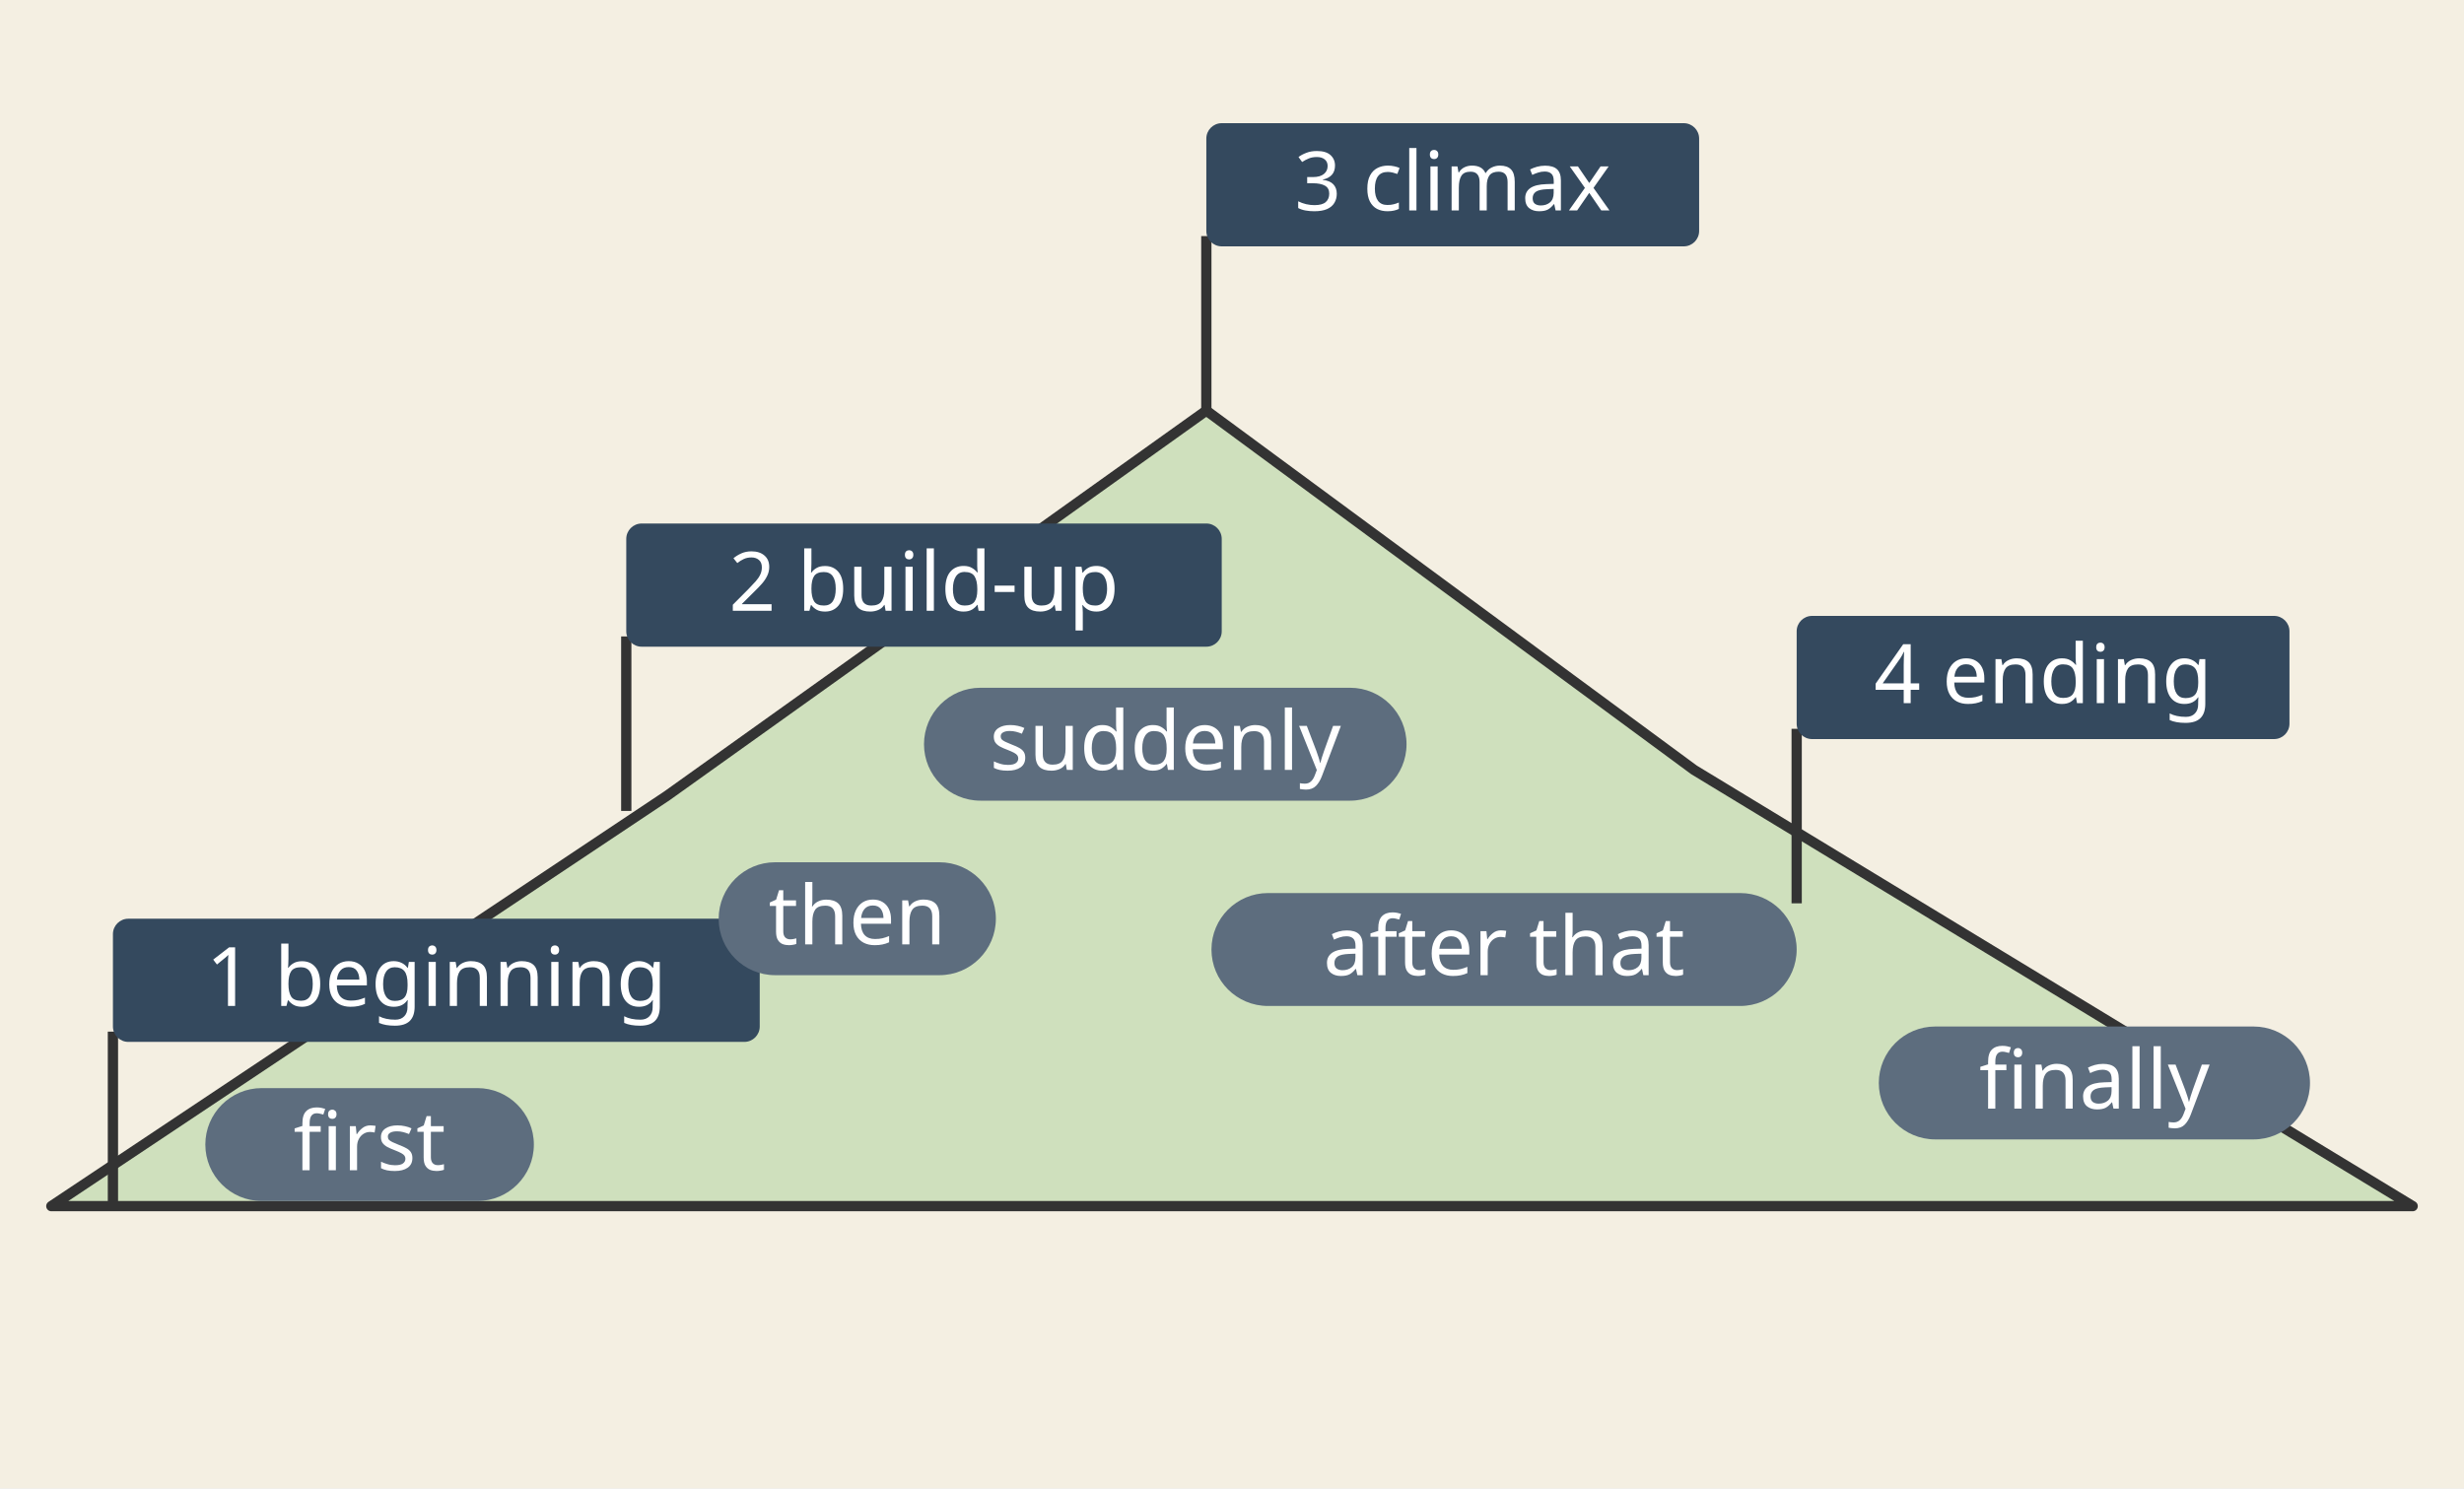
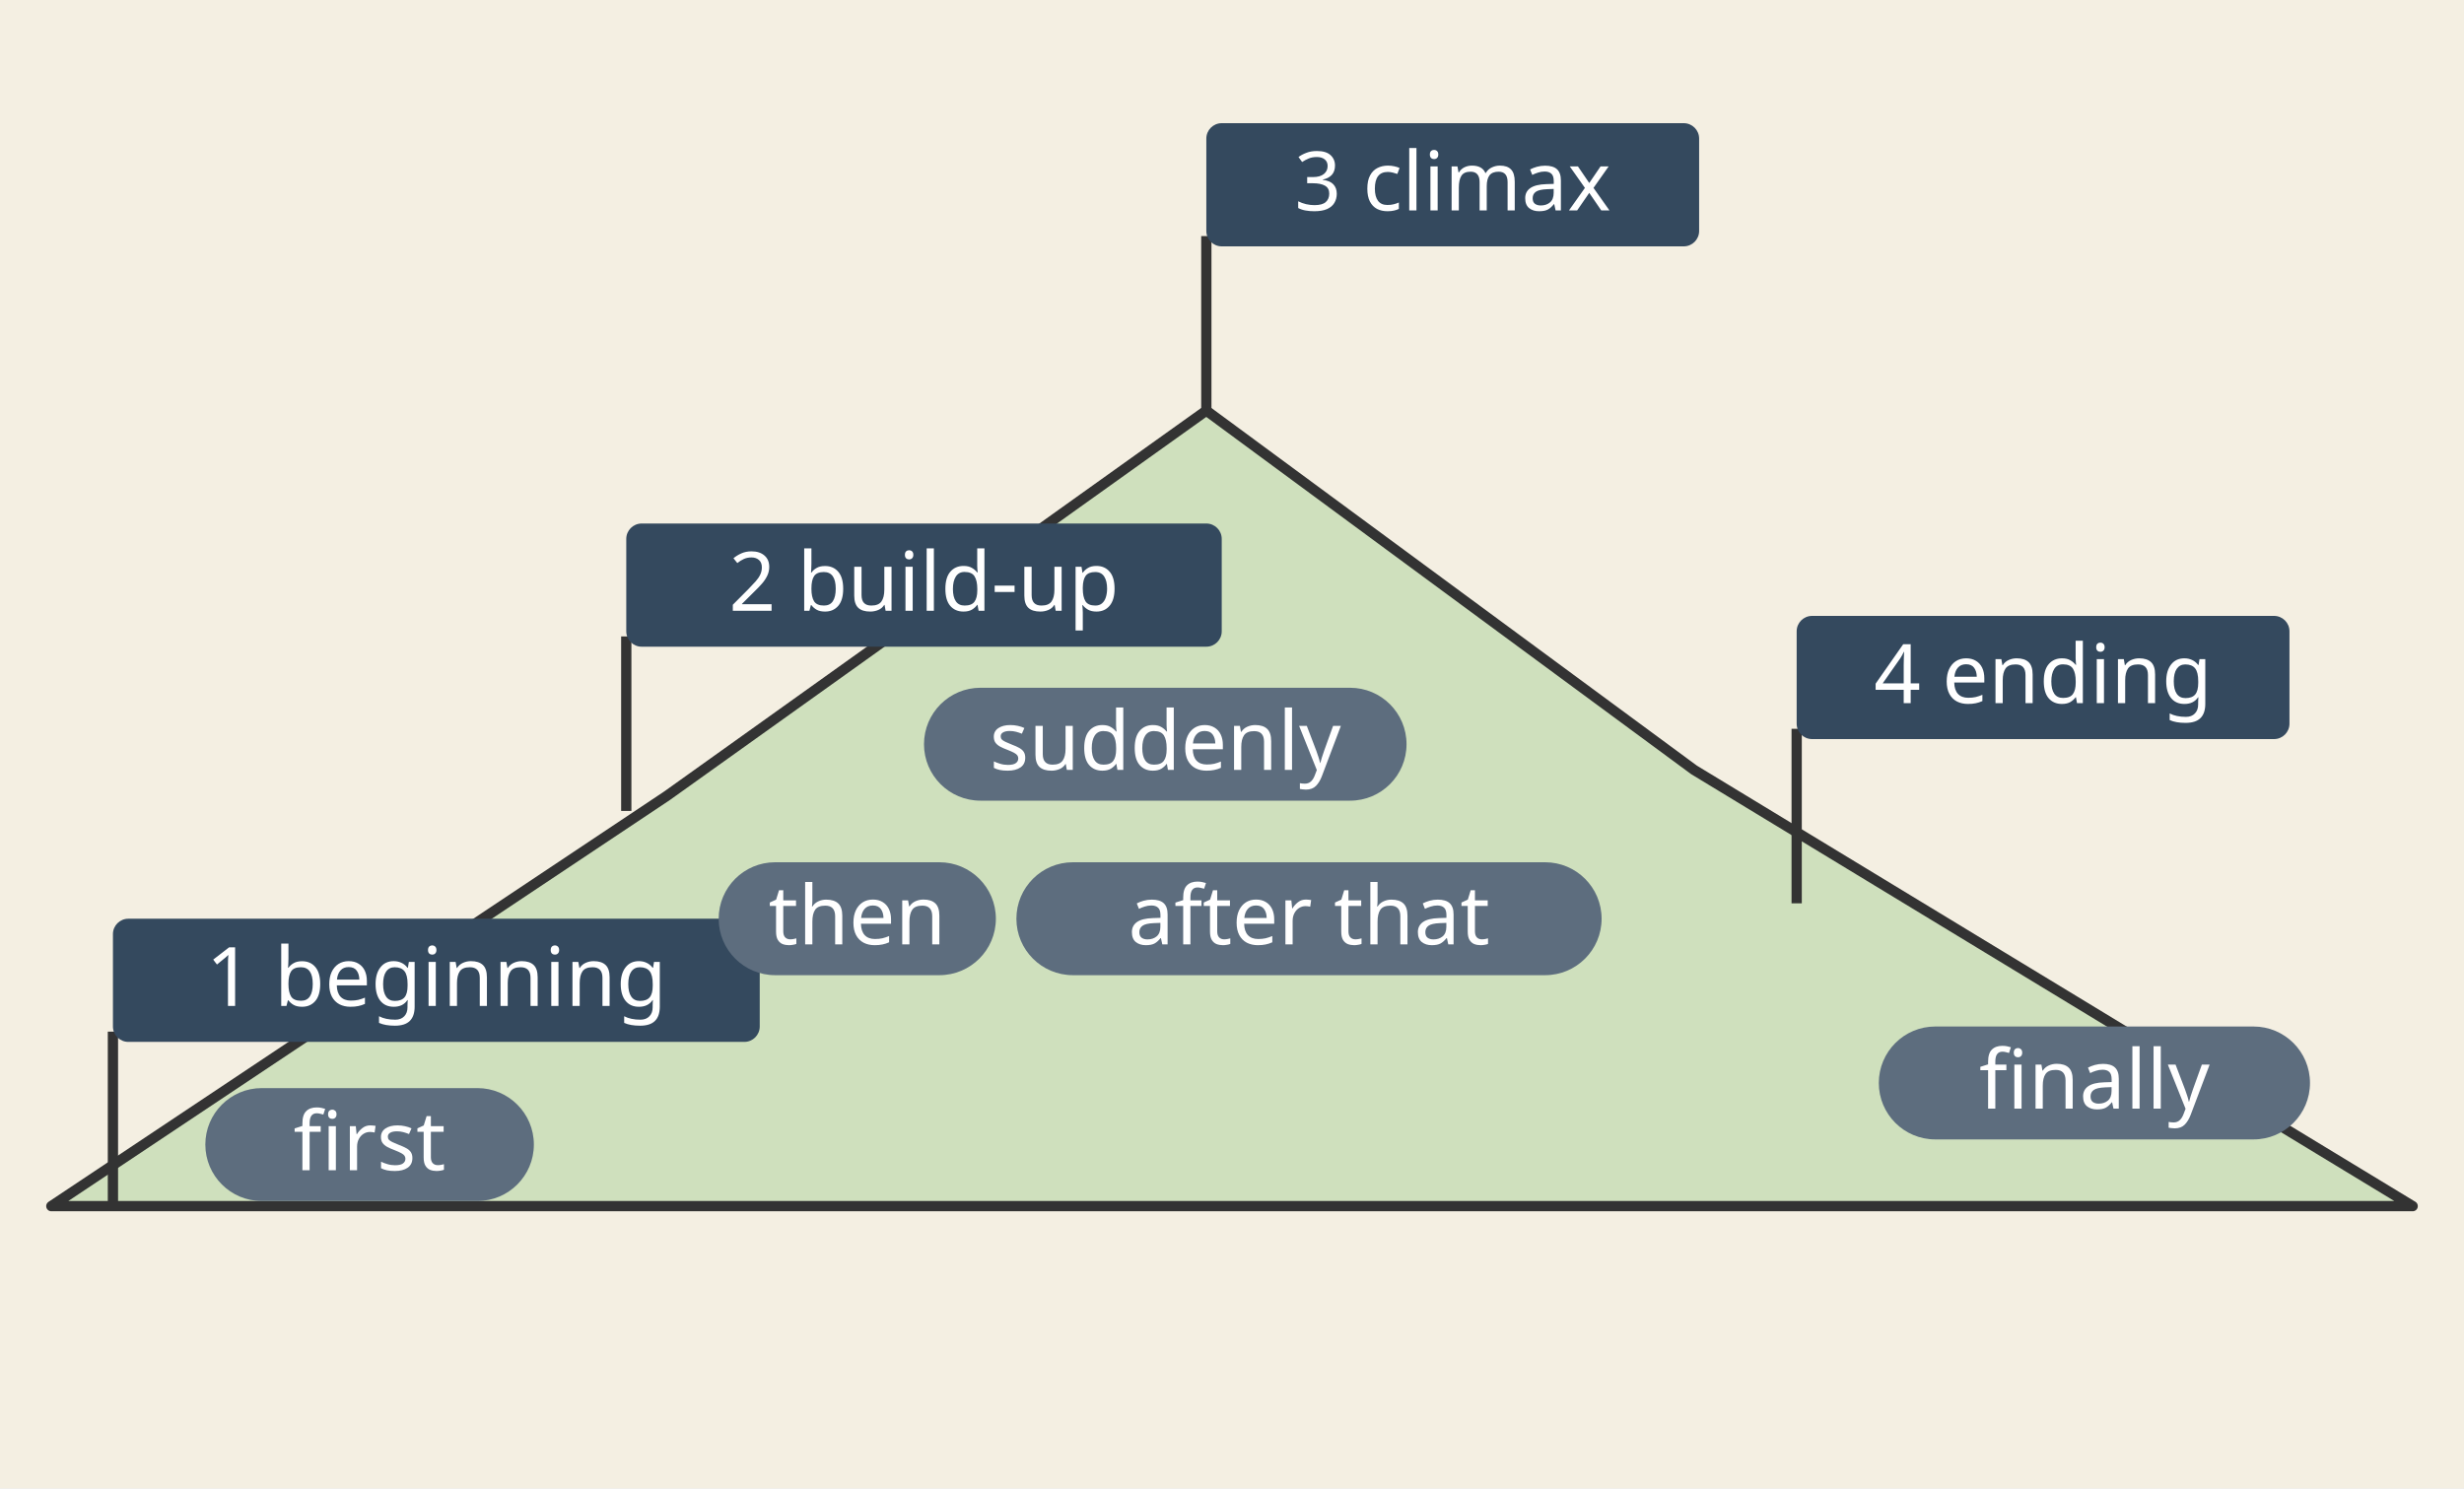
<svg xmlns="http://www.w3.org/2000/svg" viewBox="0 0 480 290" role="img">
  <rect width="480" height="290" fill="#f4efe2" />
  <polygon points="10,235 130,155 235,80 330,150 470,235" fill="#cfe0bd" stroke="#333" stroke-width="2" stroke-linejoin="round" />
  <line x1="22" y1="235" x2="22" y2="201" stroke="#333" stroke-width="2" />
  <rect x="22" y="179" width="126" height="24" rx="3" fill="#34495e" />
  <text x="85.0" y="196" text-anchor="middle" font-family="sans-serif" font-size="16" font-weight="normal" fill="#fff">1 beginning</text>
  <line x1="122" y1="158" x2="122" y2="124" stroke="#333" stroke-width="2" />
  <rect x="122" y="102" width="116" height="24" rx="3" fill="#34495e" />
  <text x="180.0" y="119" text-anchor="middle" font-family="sans-serif" font-size="16" font-weight="normal" fill="#fff">2 build-up</text>
  <line x1="235" y1="80" x2="235" y2="46" stroke="#333" stroke-width="2" />
  <rect x="235" y="24" width="96" height="24" rx="3" fill="#34495e" />
  <text x="283.0" y="41" text-anchor="middle" font-family="sans-serif" font-size="16" font-weight="normal" fill="#fff">3 climax</text>
  <line x1="350" y1="176" x2="350" y2="142" stroke="#333" stroke-width="2" />
  <rect x="350" y="120" width="96" height="24" rx="3" fill="#34495e" />
  <text x="398.0" y="137" text-anchor="middle" font-family="sans-serif" font-size="16" font-weight="normal" fill="#fff">4 ending</text>
  <rect x="40" y="212" width="64" height="22" rx="11" fill="#5d6d7e" />
  <text x="72.0" y="228" text-anchor="middle" font-family="sans-serif" font-size="16" font-weight="normal" fill="#fff">first</text>
  <rect x="140" y="168" width="54" height="22" rx="11" fill="#5d6d7e" />
  <text x="167.0" y="184" text-anchor="middle" font-family="sans-serif" font-size="16" font-weight="normal" fill="#fff">then</text>
  <rect x="180" y="134" width="94" height="22" rx="11" fill="#5d6d7e" />
  <text x="227.0" y="150" text-anchor="middle" font-family="sans-serif" font-size="16" font-weight="normal" fill="#fff">suddenly</text>
-   <rect x="236" y="174" width="114" height="22" rx="11" fill="#5d6d7e" />
-   <text x="293.0" y="190" text-anchor="middle" font-family="sans-serif" font-size="16" font-weight="normal" fill="#fff">after that</text>
+   <rect x="198" y="168" width="114" height="22" rx="11" fill="#5d6d7e" />
+   <text x="255.0" y="184" text-anchor="middle" font-family="sans-serif" font-size="16" font-weight="normal" fill="#fff">after that</text>
  <rect x="366" y="200" width="84" height="22" rx="11" fill="#5d6d7e" />
  <text x="408.0" y="216" text-anchor="middle" font-family="sans-serif" font-size="16" font-weight="normal" fill="#fff">finally</text>
</svg>
